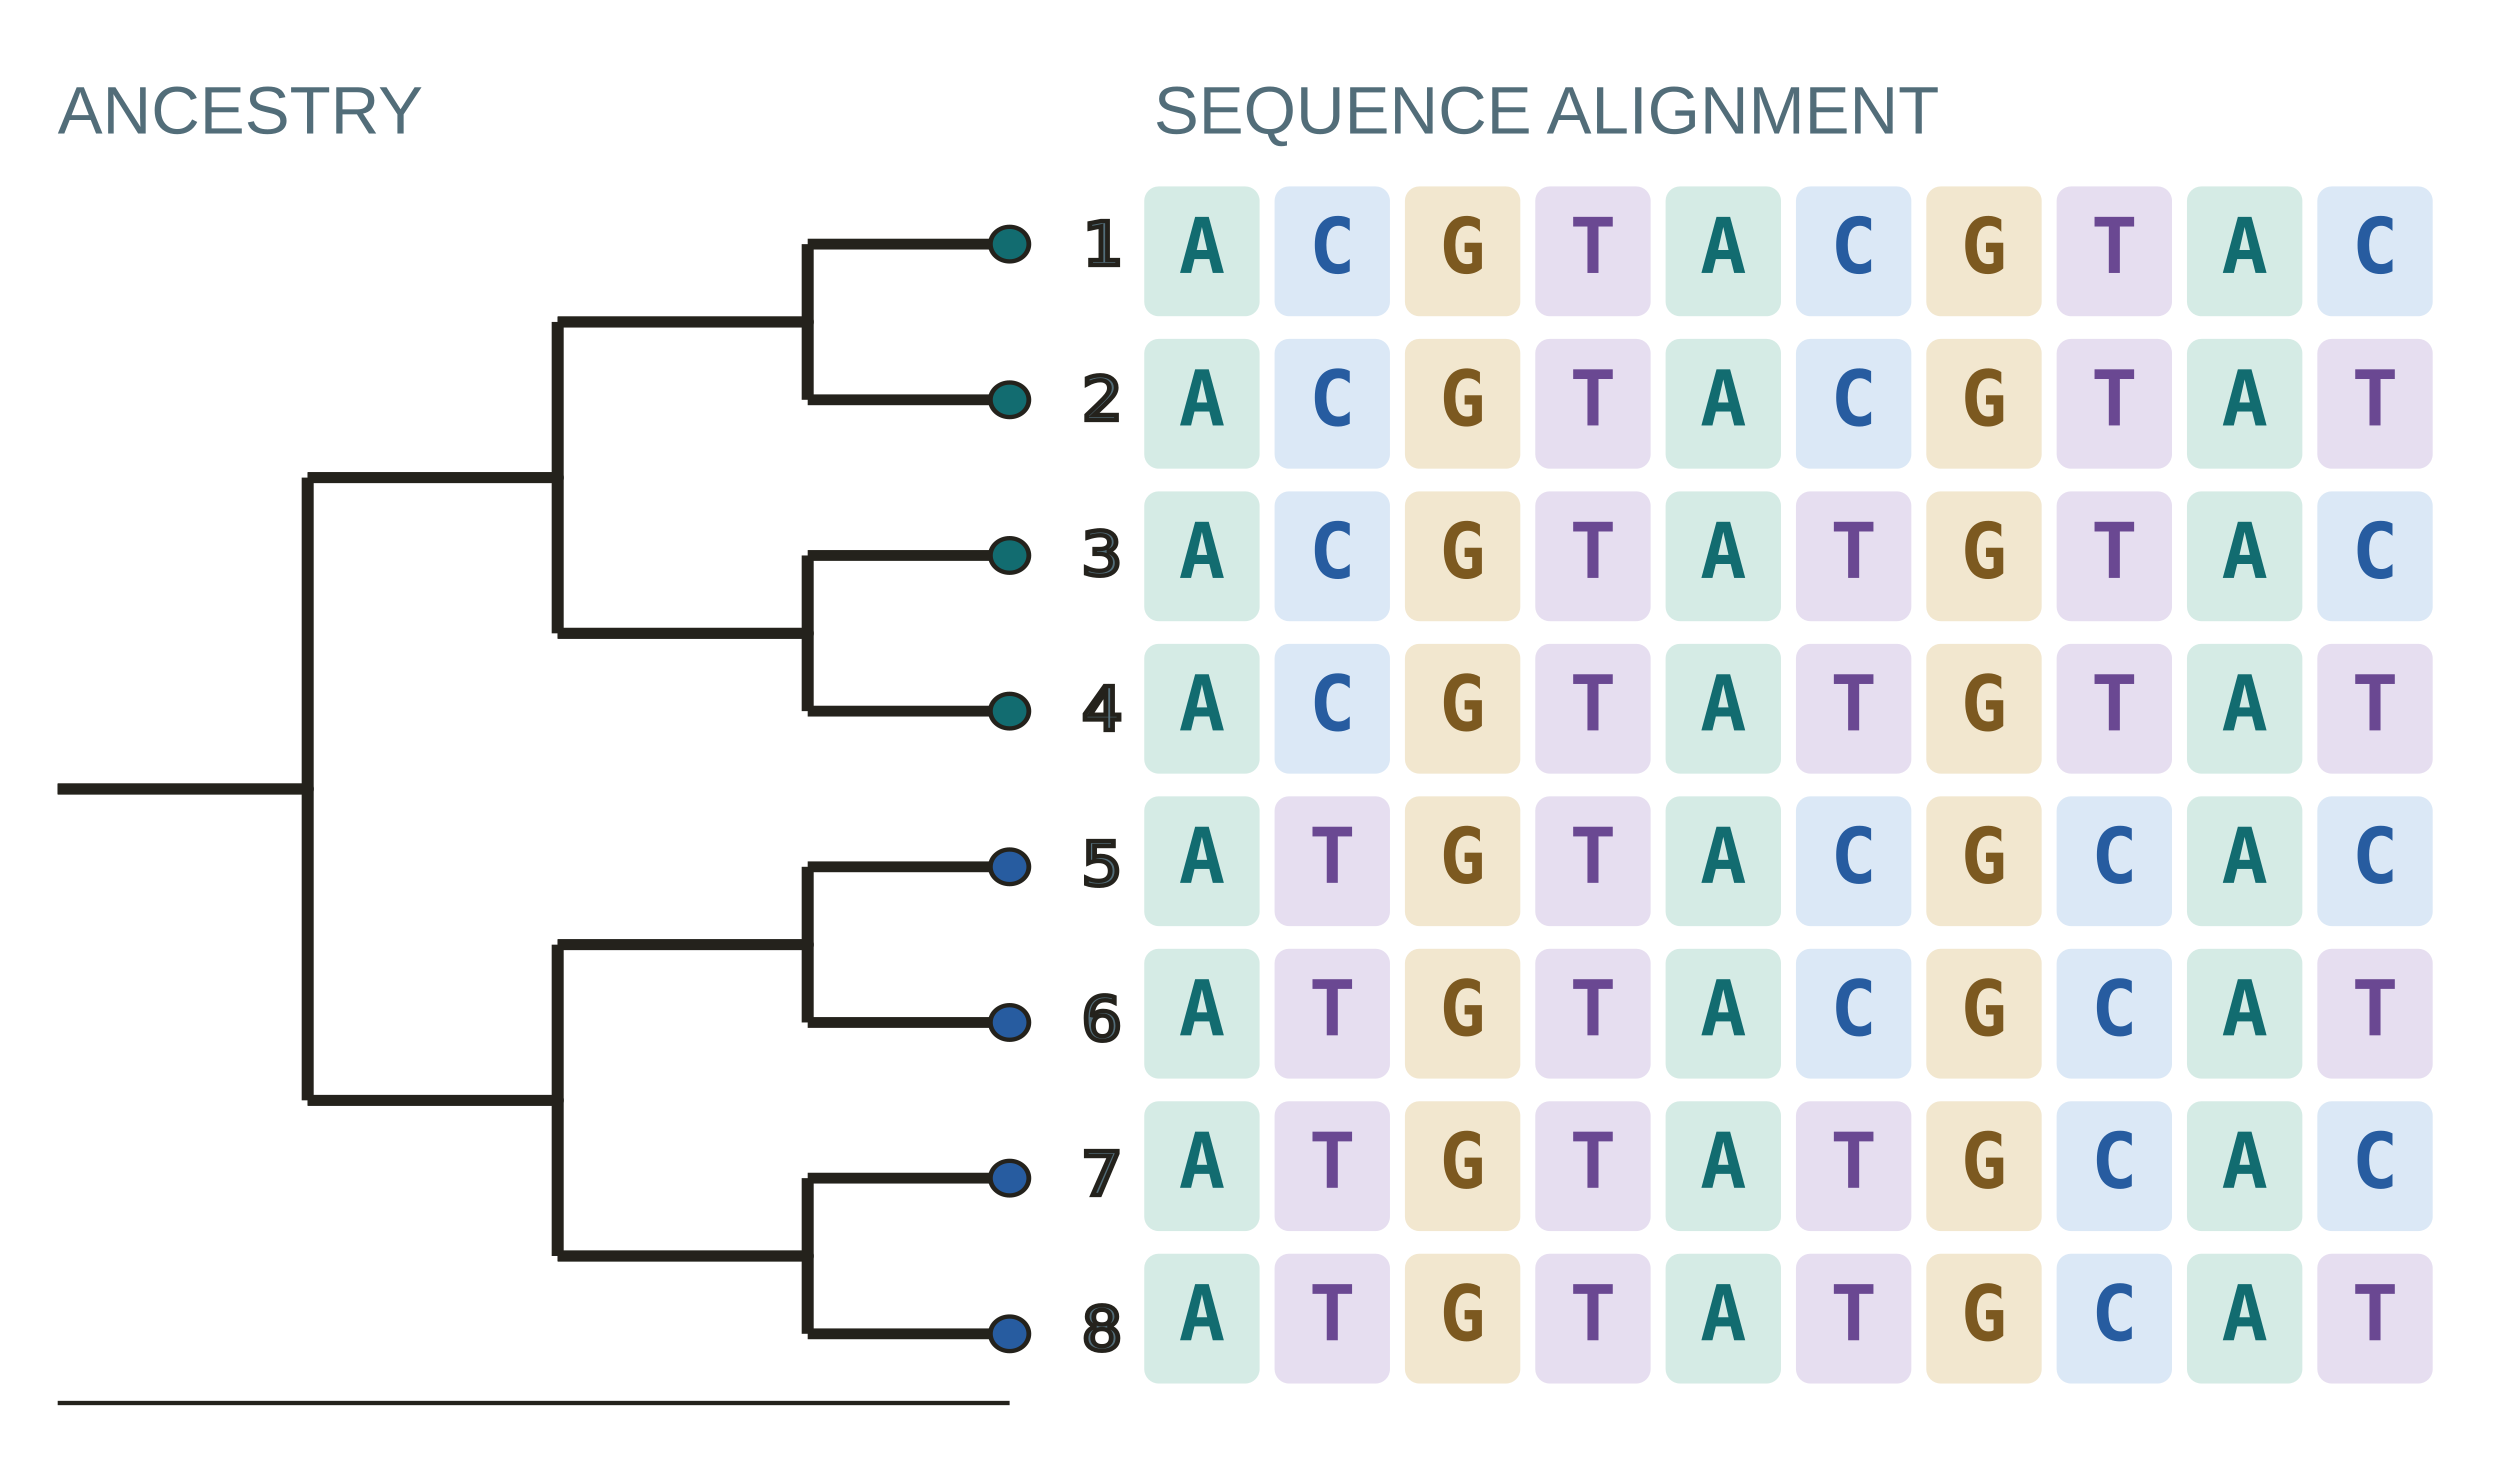
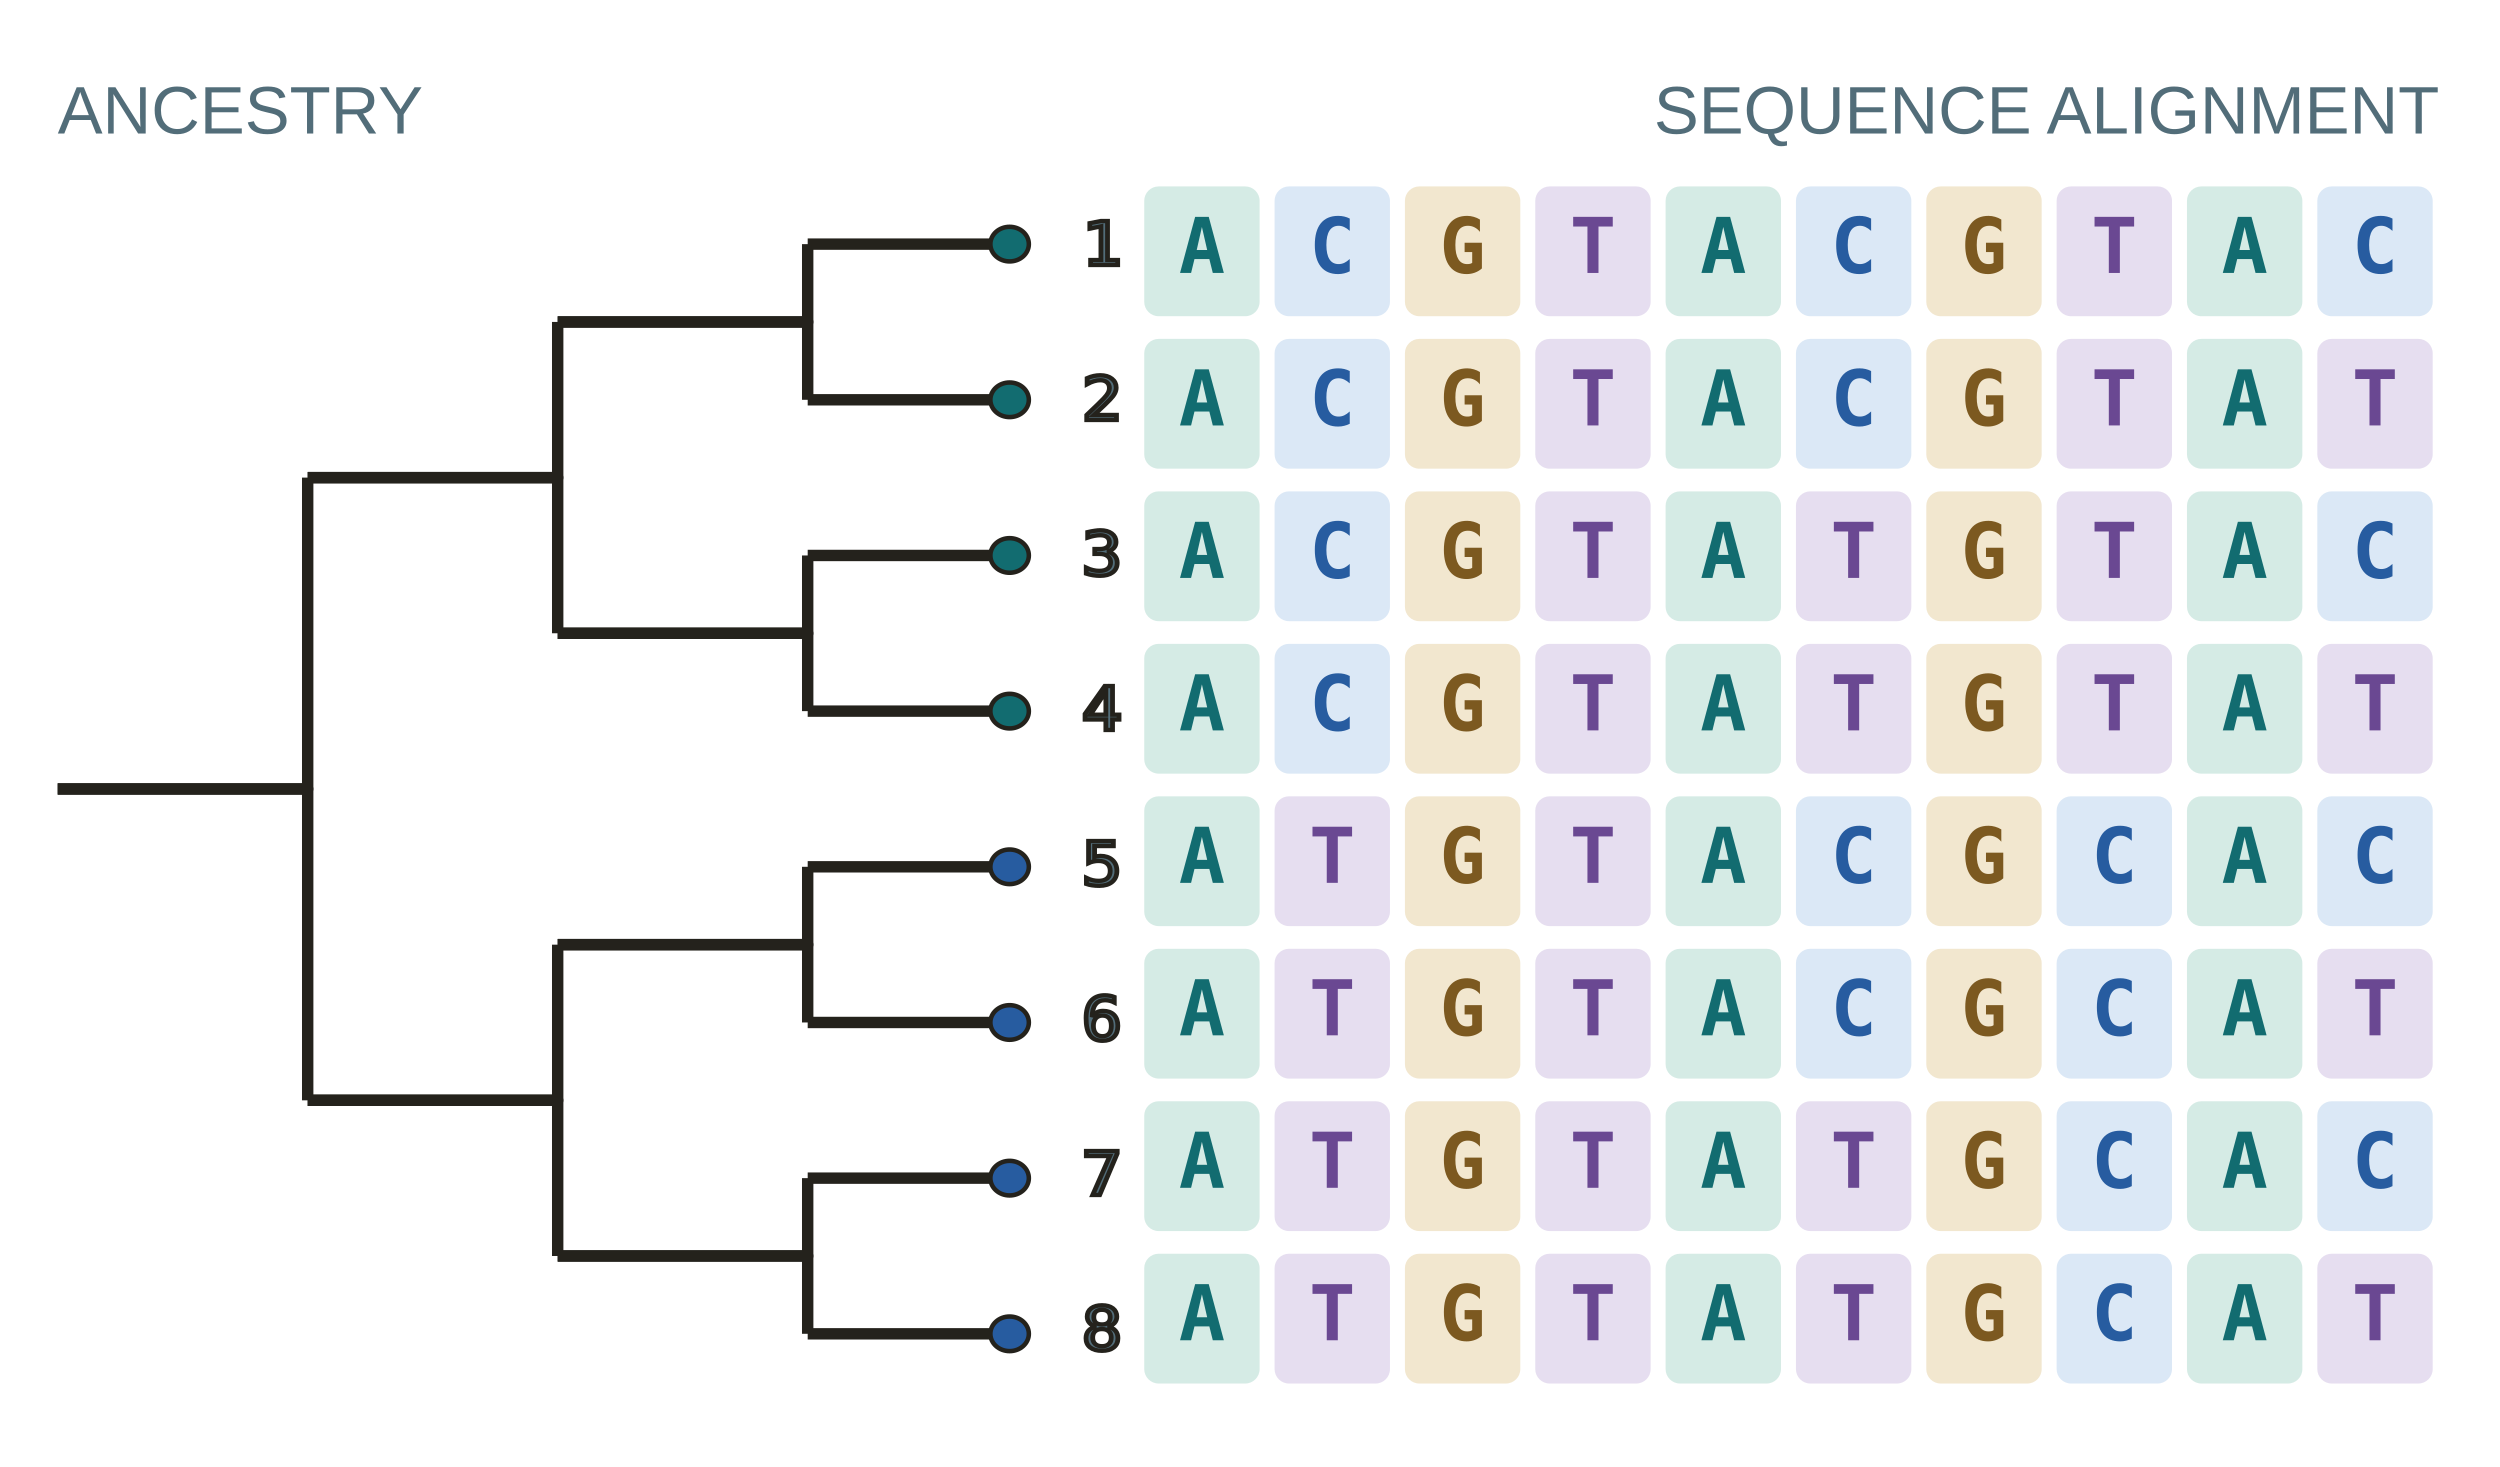
<svg xmlns="http://www.w3.org/2000/svg" viewBox="0 0 520 305" role="img" aria-labelledby="title desc" version="1.1" id="svg115" width="520" height="305">
  <defs id="defs115" />
  <g font-family="'Segoe UI', Arial, sans-serif" font-size="14px" fill="#526d79" id="g2" transform="translate(-10,2.775391)">
    <text x="22" y="25" id="text1">
      <tspan style="font-style:normal;font-variant:normal;font-weight:normal;font-stretch:normal;font-family:Arial;-inkscape-font-specification:Arial" id="tspan1">ANCESTRY</tspan>
    </text>
-     <text x="250" y="25" id="text2">
+     <text x="354" y="25" id="text2">
      <tspan style="font-style:normal;font-variant:normal;font-weight:normal;font-stretch:normal;font-family:Arial;-inkscape-font-specification:Arial" id="tspan2">SEQUENCE ALIGNMENT</tspan>
    </text>
  </g>
  <text x="212.927" y="58.238" font-family="monospace" font-size="13.249px" fill="#526d79" id="text23" transform="scale(1.056699,0.9463436)" style="stroke-width:0.946;stroke:#24221c">1</text>
  <text x="212.927" y="92.307" font-family="monospace" font-size="13.249px" fill="#526d79" id="text34" transform="scale(1.056699,0.9463436)" style="stroke-width:0.946;stroke:#24221c">2</text>
  <text x="212.927" y="126.375" font-family="monospace" font-size="13.249px" fill="#526d79" id="text45" transform="scale(1.056699,0.9463436)" style="stroke-width:0.946;stroke:#24221c">3</text>
  <text x="212.927" y="160.443" font-family="monospace" font-size="13.249px" fill="#526d79" id="text56" transform="scale(1.056699,0.9463436)" style="stroke-width:0.946;stroke:#24221c">4</text>
  <text x="212.927" y="194.512" font-family="monospace" font-size="13.249px" fill="#526d79" id="text67" transform="scale(1.056699,0.9463436)" style="stroke-width:0.946;stroke:#24221c">5</text>
  <text x="212.927" y="228.58" font-family="monospace" font-size="13.249px" fill="#526d79" id="text78" transform="scale(1.056699,0.9463436)" style="stroke-width:0.946;stroke:#24221c">6</text>
  <text x="212.927" y="262.649" font-family="monospace" font-size="13.249px" fill="#526d79" id="text89" transform="scale(1.056699,0.9463436)" style="stroke-width:0.946;stroke:#24221c">7</text>
  <text x="212.927" y="296.717" font-family="monospace" font-size="13.249px" fill="#526d79" id="text100" transform="scale(1.056699,0.9463436)" style="stroke-width:0.946;stroke:#24221c">8</text>
  <g id="g141" transform="translate(-36,-33.22461)">
    <rect x="274" y="72" width="24" height="27" rx="3" fill="#d5ebe5" id="rect23" />
    <text x="286" y="90" text-anchor="middle" font-family="monospace" font-size="16px" font-weight="600" fill="#126c70" id="text24">A</text>
    <rect x="274" y="103.714" width="24" height="27" rx="3" fill="#d5ebe5" id="rect34" />
    <text x="286" y="121.714" text-anchor="middle" font-family="monospace" font-size="16px" font-weight="600" fill="#126c70" id="text35">A</text>
    <rect x="274" y="135.429" width="24" height="27" rx="3" fill="#d5ebe5" id="rect45" />
    <text x="286" y="153.429" text-anchor="middle" font-family="monospace" font-size="16px" font-weight="600" fill="#126c70" id="text46">A</text>
    <rect x="274" y="167.143" width="24" height="27" rx="3" fill="#d5ebe5" id="rect56" />
    <text x="286" y="185.143" text-anchor="middle" font-family="monospace" font-size="16px" font-weight="600" fill="#126c70" id="text57">A</text>
    <rect x="274" y="198.857" width="24" height="27" rx="3" fill="#d5ebe5" id="rect67" />
    <text x="286" y="216.857" text-anchor="middle" font-family="monospace" font-size="16px" font-weight="600" fill="#126c70" id="text68">A</text>
    <rect x="274" y="230.571" width="24" height="27" rx="3" fill="#d5ebe5" id="rect78" />
    <text x="286" y="248.571" text-anchor="middle" font-family="monospace" font-size="16px" font-weight="600" fill="#126c70" id="text79">A</text>
    <rect x="274" y="262.286" width="24" height="27" rx="3" fill="#d5ebe5" id="rect89" />
    <text x="286" y="280.286" text-anchor="middle" font-family="monospace" font-size="16px" font-weight="600" fill="#126c70" id="text90">A</text>
    <rect x="274" y="294" width="24" height="27" rx="3" fill="#d5ebe5" id="rect100" />
    <text x="286" y="312" text-anchor="middle" font-family="monospace" font-size="16px" font-weight="600" fill="#126c70" id="text101">A</text>
  </g>
  <g id="g140" transform="translate(-36.88889,-33.22461)">
    <rect x="302" y="72" width="24" height="27" rx="3" fill="#dbe8f6" id="rect24" />
    <text x="314" y="90" text-anchor="middle" font-family="monospace" font-size="16px" font-weight="600" fill="#275ca0" id="text25">C</text>
    <rect x="302" y="103.714" width="24" height="27" rx="3" fill="#dbe8f6" id="rect35" />
    <text x="314" y="121.714" text-anchor="middle" font-family="monospace" font-size="16px" font-weight="600" fill="#275ca0" id="text36">C</text>
    <rect x="302" y="135.429" width="24" height="27" rx="3" fill="#dbe8f6" id="rect46" />
    <text x="314" y="153.429" text-anchor="middle" font-family="monospace" font-size="16px" font-weight="600" fill="#275ca0" id="text47">C</text>
    <rect x="302" y="167.143" width="24" height="27" rx="3" fill="#dbe8f6" id="rect57" />
    <text x="314" y="185.143" text-anchor="middle" font-family="monospace" font-size="16px" font-weight="600" fill="#275ca0" id="text58">C</text>
    <rect x="302" y="198.857" width="24" height="27" rx="3" fill="#e6def0" id="rect68" />
    <text x="314" y="216.857" text-anchor="middle" font-family="monospace" font-size="16px" font-weight="600" fill="#6a4892" id="text69">T</text>
    <rect x="302" y="230.571" width="24" height="27" rx="3" fill="#e6def0" id="rect79" />
    <text x="314" y="248.571" text-anchor="middle" font-family="monospace" font-size="16px" font-weight="600" fill="#6a4892" id="text80">T</text>
    <rect x="302" y="262.286" width="24" height="27" rx="3" fill="#e6def0" id="rect90" />
    <text x="314" y="280.286" text-anchor="middle" font-family="monospace" font-size="16px" font-weight="600" fill="#6a4892" id="text91">T</text>
    <rect x="302" y="294" width="24" height="27" rx="3" fill="#e6def0" id="rect101" />
    <text x="314" y="312" text-anchor="middle" font-family="monospace" font-size="16px" font-weight="600" fill="#6a4892" id="text102">T</text>
  </g>
  <g id="g139" transform="translate(-37.77778,-33.22461)">
    <rect x="330" y="72" width="24" height="27" rx="3" fill="#f2e7cf" id="rect25" />
    <text x="342" y="90" text-anchor="middle" font-family="monospace" font-size="16px" font-weight="600" fill="#7c5920" id="text26">G</text>
    <rect x="330" y="103.714" width="24" height="27" rx="3" fill="#f2e7cf" id="rect36" />
    <text x="342" y="121.714" text-anchor="middle" font-family="monospace" font-size="16px" font-weight="600" fill="#7c5920" id="text37">G</text>
    <rect x="330" y="135.429" width="24" height="27" rx="3" fill="#f2e7cf" id="rect47" />
    <text x="342" y="153.429" text-anchor="middle" font-family="monospace" font-size="16px" font-weight="600" fill="#7c5920" id="text48">G</text>
    <rect x="330" y="167.143" width="24" height="27" rx="3" fill="#f2e7cf" id="rect58" />
    <text x="342" y="185.143" text-anchor="middle" font-family="monospace" font-size="16px" font-weight="600" fill="#7c5920" id="text59">G</text>
    <rect x="330" y="198.857" width="24" height="27" rx="3" fill="#f2e7cf" id="rect69" />
    <text x="342" y="216.857" text-anchor="middle" font-family="monospace" font-size="16px" font-weight="600" fill="#7c5920" id="text70">G</text>
    <rect x="330" y="230.571" width="24" height="27" rx="3" fill="#f2e7cf" id="rect80" />
    <text x="342" y="248.571" text-anchor="middle" font-family="monospace" font-size="16px" font-weight="600" fill="#7c5920" id="text81">G</text>
    <rect x="330" y="262.286" width="24" height="27" rx="3" fill="#f2e7cf" id="rect91" />
    <text x="342" y="280.286" text-anchor="middle" font-family="monospace" font-size="16px" font-weight="600" fill="#7c5920" id="text92">G</text>
    <rect x="330" y="294" width="24" height="27" rx="3" fill="#f2e7cf" id="rect102" />
    <text x="342" y="312" text-anchor="middle" font-family="monospace" font-size="16px" font-weight="600" fill="#7c5920" id="text103">G</text>
  </g>
  <g id="g138" transform="translate(-38.66667,-33.22461)">
    <rect x="358" y="72" width="24" height="27" rx="3" fill="#e6def0" id="rect26" />
    <text x="370" y="90" text-anchor="middle" font-family="monospace" font-size="16px" font-weight="600" fill="#6a4892" id="text27">T</text>
    <rect x="358" y="103.714" width="24" height="27" rx="3" fill="#e6def0" id="rect37" />
    <text x="370" y="121.714" text-anchor="middle" font-family="monospace" font-size="16px" font-weight="600" fill="#6a4892" id="text38">T</text>
    <rect x="358" y="135.429" width="24" height="27" rx="3" fill="#e6def0" id="rect48" />
    <text x="370" y="153.429" text-anchor="middle" font-family="monospace" font-size="16px" font-weight="600" fill="#6a4892" id="text49">T</text>
    <rect x="358" y="167.143" width="24" height="27" rx="3" fill="#e6def0" id="rect59" />
    <text x="370" y="185.143" text-anchor="middle" font-family="monospace" font-size="16px" font-weight="600" fill="#6a4892" id="text60">T</text>
    <rect x="358" y="198.857" width="24" height="27" rx="3" fill="#e6def0" id="rect70" />
    <text x="370" y="216.857" text-anchor="middle" font-family="monospace" font-size="16px" font-weight="600" fill="#6a4892" id="text71">T</text>
    <rect x="358" y="230.571" width="24" height="27" rx="3" fill="#e6def0" id="rect81" />
    <text x="370" y="248.571" text-anchor="middle" font-family="monospace" font-size="16px" font-weight="600" fill="#6a4892" id="text82">T</text>
    <rect x="358" y="262.286" width="24" height="27" rx="3" fill="#e6def0" id="rect92" />
    <text x="370" y="280.286" text-anchor="middle" font-family="monospace" font-size="16px" font-weight="600" fill="#6a4892" id="text93">T</text>
    <rect x="358" y="294" width="24" height="27" rx="3" fill="#e6def0" id="rect103" />
    <text x="370" y="312" text-anchor="middle" font-family="monospace" font-size="16px" font-weight="600" fill="#6a4892" id="text104">T</text>
  </g>
  <g id="g137" transform="translate(-39.55556,-33.22461)">
    <rect x="386" y="72" width="24" height="27" rx="3" fill="#d5ebe5" id="rect27" />
    <text x="398" y="90" text-anchor="middle" font-family="monospace" font-size="16px" font-weight="600" fill="#126c70" id="text28">A</text>
    <rect x="386" y="103.714" width="24" height="27" rx="3" fill="#d5ebe5" id="rect38" />
    <text x="398" y="121.714" text-anchor="middle" font-family="monospace" font-size="16px" font-weight="600" fill="#126c70" id="text39">A</text>
    <rect x="386" y="135.429" width="24" height="27" rx="3" fill="#d5ebe5" id="rect49" />
    <text x="398" y="153.429" text-anchor="middle" font-family="monospace" font-size="16px" font-weight="600" fill="#126c70" id="text50">A</text>
    <rect x="386" y="167.143" width="24" height="27" rx="3" fill="#d5ebe5" id="rect60" />
    <text x="398" y="185.143" text-anchor="middle" font-family="monospace" font-size="16px" font-weight="600" fill="#126c70" id="text61">A</text>
    <rect x="386" y="198.857" width="24" height="27" rx="3" fill="#d5ebe5" id="rect71" />
    <text x="398" y="216.857" text-anchor="middle" font-family="monospace" font-size="16px" font-weight="600" fill="#126c70" id="text72">A</text>
    <rect x="386" y="230.571" width="24" height="27" rx="3" fill="#d5ebe5" id="rect82" />
    <text x="398" y="248.571" text-anchor="middle" font-family="monospace" font-size="16px" font-weight="600" fill="#126c70" id="text83">A</text>
    <rect x="386" y="262.286" width="24" height="27" rx="3" fill="#d5ebe5" id="rect93" />
    <text x="398" y="280.286" text-anchor="middle" font-family="monospace" font-size="16px" font-weight="600" fill="#126c70" id="text94">A</text>
    <rect x="386" y="294" width="24" height="27" rx="3" fill="#d5ebe5" id="rect104" />
    <text x="398" y="312" text-anchor="middle" font-family="monospace" font-size="16px" font-weight="600" fill="#126c70" id="text105">A</text>
  </g>
  <g id="g136" transform="translate(-40.44444,-33.22461)">
    <rect x="414" y="72" width="24" height="27" rx="3" fill="#dbe8f6" id="rect28" />
    <text x="426" y="90" text-anchor="middle" font-family="monospace" font-size="16px" font-weight="600" fill="#275ca0" id="text29">C</text>
    <rect x="414" y="103.714" width="24" height="27" rx="3" fill="#dbe8f6" id="rect39" />
    <text x="426" y="121.714" text-anchor="middle" font-family="monospace" font-size="16px" font-weight="600" fill="#275ca0" id="text40">C</text>
    <rect x="414" y="135.429" width="24" height="27" rx="3" fill="#e6def0" id="rect50" />
    <text x="426" y="153.429" text-anchor="middle" font-family="monospace" font-size="16px" font-weight="600" fill="#6a4892" id="text51">T</text>
    <rect x="414" y="167.143" width="24" height="27" rx="3" fill="#e6def0" id="rect61" />
    <text x="426" y="185.143" text-anchor="middle" font-family="monospace" font-size="16px" font-weight="600" fill="#6a4892" id="text62">T</text>
    <rect x="414" y="198.857" width="24" height="27" rx="3" fill="#dbe8f6" id="rect72" />
    <text x="426" y="216.857" text-anchor="middle" font-family="monospace" font-size="16px" font-weight="600" fill="#275ca0" id="text73">C</text>
    <rect x="414" y="230.571" width="24" height="27" rx="3" fill="#dbe8f6" id="rect83" />
    <text x="426" y="248.571" text-anchor="middle" font-family="monospace" font-size="16px" font-weight="600" fill="#275ca0" id="text84">C</text>
    <rect x="414" y="262.286" width="24" height="27" rx="3" fill="#e6def0" id="rect94" />
    <text x="426" y="280.286" text-anchor="middle" font-family="monospace" font-size="16px" font-weight="600" fill="#6a4892" id="text95">T</text>
    <rect x="414" y="294" width="24" height="27" rx="3" fill="#e6def0" id="rect105" />
    <text x="426" y="312" text-anchor="middle" font-family="monospace" font-size="16px" font-weight="600" fill="#6a4892" id="text106">T</text>
  </g>
  <g id="g135" transform="translate(-41.33333,-33.22461)">
    <rect x="442" y="72" width="24" height="27" rx="3" fill="#f2e7cf" id="rect29" />
    <text x="454" y="90" text-anchor="middle" font-family="monospace" font-size="16px" font-weight="600" fill="#7c5920" id="text30">G</text>
    <rect x="442" y="103.714" width="24" height="27" rx="3" fill="#f2e7cf" id="rect40" />
    <text x="454" y="121.714" text-anchor="middle" font-family="monospace" font-size="16px" font-weight="600" fill="#7c5920" id="text41">G</text>
    <rect x="442" y="135.429" width="24" height="27" rx="3" fill="#f2e7cf" id="rect51" />
    <text x="454" y="153.429" text-anchor="middle" font-family="monospace" font-size="16px" font-weight="600" fill="#7c5920" id="text52">G</text>
    <rect x="442" y="167.143" width="24" height="27" rx="3" fill="#f2e7cf" id="rect62" />
    <text x="454" y="185.143" text-anchor="middle" font-family="monospace" font-size="16px" font-weight="600" fill="#7c5920" id="text63">G</text>
    <rect x="442" y="198.857" width="24" height="27" rx="3" fill="#f2e7cf" id="rect73" />
    <text x="454" y="216.857" text-anchor="middle" font-family="monospace" font-size="16px" font-weight="600" fill="#7c5920" id="text74">G</text>
    <rect x="442" y="230.571" width="24" height="27" rx="3" fill="#f2e7cf" id="rect84" />
    <text x="454" y="248.571" text-anchor="middle" font-family="monospace" font-size="16px" font-weight="600" fill="#7c5920" id="text85">G</text>
    <rect x="442" y="262.286" width="24" height="27" rx="3" fill="#f2e7cf" id="rect95" />
    <text x="454" y="280.286" text-anchor="middle" font-family="monospace" font-size="16px" font-weight="600" fill="#7c5920" id="text96">G</text>
    <rect x="442" y="294" width="24" height="27" rx="3" fill="#f2e7cf" id="rect106" />
    <text x="454" y="312" text-anchor="middle" font-family="monospace" font-size="16px" font-weight="600" fill="#7c5920" id="text107">G</text>
  </g>
  <g id="g134" transform="translate(-42.22222,-33.22461)">
    <rect x="470" y="72" width="24" height="27" rx="3" fill="#e6def0" id="rect30" />
    <text x="482" y="90" text-anchor="middle" font-family="monospace" font-size="16px" font-weight="600" fill="#6a4892" id="text31">T</text>
    <rect x="470" y="103.714" width="24" height="27" rx="3" fill="#e6def0" id="rect41" />
    <text x="482" y="121.714" text-anchor="middle" font-family="monospace" font-size="16px" font-weight="600" fill="#6a4892" id="text42">T</text>
    <rect x="470" y="135.429" width="24" height="27" rx="3" fill="#e6def0" id="rect52" />
    <text x="482" y="153.429" text-anchor="middle" font-family="monospace" font-size="16px" font-weight="600" fill="#6a4892" id="text53">T</text>
    <rect x="470" y="167.143" width="24" height="27" rx="3" fill="#e6def0" id="rect63" />
    <text x="482" y="185.143" text-anchor="middle" font-family="monospace" font-size="16px" font-weight="600" fill="#6a4892" id="text64">T</text>
    <rect x="470" y="198.857" width="24" height="27" rx="3" fill="#dbe8f6" id="rect74" />
    <text x="482" y="216.857" text-anchor="middle" font-family="monospace" font-size="16px" font-weight="600" fill="#275ca0" id="text75">C</text>
    <rect x="470" y="230.571" width="24" height="27" rx="3" fill="#dbe8f6" id="rect85" />
    <text x="482" y="248.571" text-anchor="middle" font-family="monospace" font-size="16px" font-weight="600" fill="#275ca0" id="text86">C</text>
    <rect x="470" y="262.286" width="24" height="27" rx="3" fill="#dbe8f6" id="rect96" />
    <text x="482" y="280.286" text-anchor="middle" font-family="monospace" font-size="16px" font-weight="600" fill="#275ca0" id="text97">C</text>
    <rect x="470" y="294" width="24" height="27" rx="3" fill="#dbe8f6" id="rect107" />
    <text x="482" y="312" text-anchor="middle" font-family="monospace" font-size="16px" font-weight="600" fill="#275ca0" id="text108">C</text>
  </g>
  <g id="g133" transform="translate(-43.11111,-33.22461)">
    <rect x="498" y="72" width="24" height="27" rx="3" fill="#d5ebe5" id="rect31" />
    <text x="510" y="90" text-anchor="middle" font-family="monospace" font-size="16px" font-weight="600" fill="#126c70" id="text32">A</text>
    <rect x="498" y="103.714" width="24" height="27" rx="3" fill="#d5ebe5" id="rect42" />
    <text x="510" y="121.714" text-anchor="middle" font-family="monospace" font-size="16px" font-weight="600" fill="#126c70" id="text43">A</text>
    <rect x="498" y="135.429" width="24" height="27" rx="3" fill="#d5ebe5" id="rect53" />
    <text x="510" y="153.429" text-anchor="middle" font-family="monospace" font-size="16px" font-weight="600" fill="#126c70" id="text54">A</text>
    <rect x="498" y="167.143" width="24" height="27" rx="3" fill="#d5ebe5" id="rect64" />
    <text x="510" y="185.143" text-anchor="middle" font-family="monospace" font-size="16px" font-weight="600" fill="#126c70" id="text65">A</text>
    <rect x="498" y="198.857" width="24" height="27" rx="3" fill="#d5ebe5" id="rect75" />
    <text x="510" y="216.857" text-anchor="middle" font-family="monospace" font-size="16px" font-weight="600" fill="#126c70" id="text76">A</text>
    <rect x="498" y="230.571" width="24" height="27" rx="3" fill="#d5ebe5" id="rect86" />
    <text x="510" y="248.571" text-anchor="middle" font-family="monospace" font-size="16px" font-weight="600" fill="#126c70" id="text87">A</text>
    <rect x="498" y="262.286" width="24" height="27" rx="3" fill="#d5ebe5" id="rect97" />
    <text x="510" y="280.286" text-anchor="middle" font-family="monospace" font-size="16px" font-weight="600" fill="#126c70" id="text98">A</text>
    <rect x="498" y="294" width="24" height="27" rx="3" fill="#d5ebe5" id="rect108" />
    <text x="510" y="312" text-anchor="middle" font-family="monospace" font-size="16px" font-weight="600" fill="#126c70" id="text109">A</text>
  </g>
  <g id="g132" transform="translate(-44,-33.22461)">
    <rect x="526" y="72" width="24" height="27" rx="3" fill="#dbe8f6" id="rect32" />
    <text x="538" y="90" text-anchor="middle" font-family="monospace" font-size="16px" font-weight="600" fill="#275ca0" id="text33">C</text>
    <rect x="526" y="103.714" width="24" height="27" rx="3" fill="#e6def0" id="rect43" />
    <text x="538" y="121.714" text-anchor="middle" font-family="monospace" font-size="16px" font-weight="600" fill="#6a4892" id="text44">T</text>
    <rect x="526" y="135.429" width="24" height="27" rx="3" fill="#dbe8f6" id="rect54" />
    <text x="538" y="153.429" text-anchor="middle" font-family="monospace" font-size="16px" font-weight="600" fill="#275ca0" id="text55">C</text>
    <rect x="526" y="167.143" width="24" height="27" rx="3" fill="#e6def0" id="rect65" />
    <text x="538" y="185.143" text-anchor="middle" font-family="monospace" font-size="16px" font-weight="600" fill="#6a4892" id="text66">T</text>
    <rect x="526" y="198.857" width="24" height="27" rx="3" fill="#dbe8f6" id="rect76" />
    <text x="538" y="216.857" text-anchor="middle" font-family="monospace" font-size="16px" font-weight="600" fill="#275ca0" id="text77">C</text>
    <rect x="526" y="230.571" width="24" height="27" rx="3" fill="#e6def0" id="rect87" />
    <text x="538" y="248.571" text-anchor="middle" font-family="monospace" font-size="16px" font-weight="600" fill="#6a4892" id="text88">T</text>
    <rect x="526" y="262.286" width="24" height="27" rx="3" fill="#dbe8f6" id="rect98" />
    <text x="538" y="280.286" text-anchor="middle" font-family="monospace" font-size="16px" font-weight="600" fill="#275ca0" id="text99">C</text>
    <rect x="526" y="294" width="24" height="27" rx="3" fill="#e6def0" id="rect109" />
    <text x="538" y="312" text-anchor="middle" font-family="monospace" font-size="16px" font-weight="600" fill="#6a4892" id="text110">T</text>
  </g>
-   <g id="g115" transform="matrix(1,0,0,0.8994354,-16,-7.686324)" style="stroke:#24221c">
-     <path d="M 28,191 H 80 V 119" fill="none" stroke="#126c70" stroke-width="2.5" stroke-linejoin="round" id="path2" style="stroke:#24221c" />
-     <path d="m 80,119 h 52 V 83" fill="none" stroke="#126c70" stroke-width="2.5" stroke-linejoin="round" id="path3" style="stroke:#24221c" />
-     <path d="m 132,83 h 52 V 65" fill="none" stroke="#126c70" stroke-width="2.5" stroke-linejoin="round" id="path4" style="stroke:#24221c" />
-     <path d="m 184,65 h 42" stroke="#126c70" stroke-width="2.5" id="path5" style="stroke:#24221c" />
-     <circle cx="226" cy="65" r="4" fill="#126c70" id="circle5" style="stroke:#24221c" />
-     <path d="m 132,83 h 52 v 18" fill="none" stroke="#126c70" stroke-width="2.5" stroke-linejoin="round" id="path6" style="stroke:#24221c" />
-     <path d="m 184,101 h 42" stroke="#126c70" stroke-width="2.5" id="path7" style="stroke:#24221c" />
-     <circle cx="226" cy="101" r="4" fill="#126c70" id="circle7" style="stroke:#24221c" />
-     <path d="m 80,119 h 52 v 36" fill="none" stroke="#126c70" stroke-width="2.5" stroke-linejoin="round" id="path8" style="stroke:#24221c" />
-     <path d="m 132,155 h 52 v -18" fill="none" stroke="#126c70" stroke-width="2.5" stroke-linejoin="round" id="path9" style="stroke:#24221c" />
-     <path d="m 184,137 h 42" stroke="#126c70" stroke-width="2.5" id="path10" style="stroke:#24221c" />
-     <circle cx="226" cy="137" r="4" fill="#126c70" id="circle10" style="stroke:#24221c" />
-     <path d="m 132,155 h 52 v 18" fill="none" stroke="#126c70" stroke-width="2.5" stroke-linejoin="round" id="path11" style="stroke:#24221c" />
-     <path d="m 184,173 h 42" stroke="#126c70" stroke-width="2.5" id="path12" style="stroke:#24221c" />
-     <circle cx="226" cy="173" r="4" fill="#126c70" id="circle12" style="stroke:#24221c" />
-     <path d="m 28,191 h 52 v 72" fill="none" stroke="#275ca0" stroke-width="2.5" stroke-linejoin="round" id="path13" style="stroke:#24221c" />
-     <path d="m 80,263 h 52 v -36" fill="none" stroke="#275ca0" stroke-width="2.5" stroke-linejoin="round" id="path14" style="stroke:#24221c" />
-     <path d="m 132,227 h 52 v -18" fill="none" stroke="#275ca0" stroke-width="2.5" stroke-linejoin="round" id="path15" style="stroke:#24221c" />
-     <path d="m 184,209 h 42" stroke="#275ca0" stroke-width="2.5" id="path16" style="stroke:#24221c" />
-     <circle cx="226" cy="209" r="4" fill="#275ca0" id="circle16" style="stroke:#24221c" />
-     <path d="m 132,227 h 52 v 18" fill="none" stroke="#275ca0" stroke-width="2.5" stroke-linejoin="round" id="path17" style="stroke:#24221c" />
-     <path d="m 184,245 h 42" stroke="#275ca0" stroke-width="2.5" id="path18" style="stroke:#24221c" />
-     <circle cx="226" cy="245" r="4" fill="#275ca0" id="circle18" style="stroke:#24221c" />
-     <path d="m 80,263 h 52 v 36" fill="none" stroke="#275ca0" stroke-width="2.5" stroke-linejoin="round" id="path19" style="stroke:#24221c" />
-     <path d="m 132,299 h 52 v -18" fill="none" stroke="#275ca0" stroke-width="2.5" stroke-linejoin="round" id="path20" style="stroke:#24221c" />
-     <path d="m 184,281 h 42" stroke="#275ca0" stroke-width="2.5" id="path21" style="stroke:#24221c" />
-     <circle cx="226" cy="281" r="4" fill="#275ca0" id="circle21" style="stroke:#24221c" />
-     <path d="m 132,299 h 52 v 18" fill="none" stroke="#275ca0" stroke-width="2.5" stroke-linejoin="round" id="path22" style="stroke:#24221c" />
-     <path d="m 184,317 h 42" stroke="#275ca0" stroke-width="2.5" id="path23" style="stroke:#24221c" />
-     <circle cx="226" cy="317" r="4" fill="#275ca0" id="circle23" style="stroke:#24221c" />
-     <path d="M 28,333 H 226" stroke="#a9bdc7" id="path110" style="stroke:#24221c" />
-   </g>
+   <path d="M 12,164.106 H 64 V 99.346" fill="none" stroke="#126c70" stroke-width="2.371" stroke-linejoin="round" id="path2" style="stroke:#24221c" />
+   <path d="m 64,99.346 h 52 V 66.967" fill="none" stroke="#126c70" stroke-width="2.371" stroke-linejoin="round" id="path3" style="stroke:#24221c" />
+   <path d="m 116,66.967 h 52 V 50.777" fill="none" stroke="#126c70" stroke-width="2.371" stroke-linejoin="round" id="path4" style="stroke:#24221c" />
+   <path d="m 168,50.777 h 42" stroke="#126c70" stroke-width="2.371" id="path5" style="stroke:#24221c" />
+   <ellipse cx="210" cy="50.777" fill="#126c70" id="circle5" style="stroke:#24221c;stroke-width:0.948" rx="4" ry="3.598" />
+   <path d="m 116,66.967 h 52 v 16.19" fill="none" stroke="#126c70" stroke-width="2.371" stroke-linejoin="round" id="path6" style="stroke:#24221c" />
+   <path d="m 168,83.157 h 42" stroke="#126c70" stroke-width="2.371" id="path7" style="stroke:#24221c" />
+   <ellipse cx="210" cy="83.157" fill="#126c70" id="circle7" style="stroke:#24221c;stroke-width:0.948" rx="4" ry="3.598" />
+   <path d="m 64,99.346 h 52 v 32.38" fill="none" stroke="#126c70" stroke-width="2.371" stroke-linejoin="round" id="path8" style="stroke:#24221c" />
+   <path d="m 116,131.726 h 52 v -16.19" fill="none" stroke="#126c70" stroke-width="2.371" stroke-linejoin="round" id="path9" style="stroke:#24221c" />
+   <path d="m 168,115.536 h 42" stroke="#126c70" stroke-width="2.371" id="path10" style="stroke:#24221c" />
+   <ellipse cx="210" cy="115.536" fill="#126c70" id="circle10" style="stroke:#24221c;stroke-width:0.948" rx="4" ry="3.598" />
+   <path d="m 116,131.726 h 52 v 16.19" fill="none" stroke="#126c70" stroke-width="2.371" stroke-linejoin="round" id="path11" style="stroke:#24221c" />
+   <path d="m 168,147.916 h 42" stroke="#126c70" stroke-width="2.371" id="path12" style="stroke:#24221c" />
+   <ellipse cx="210" cy="147.916" fill="#126c70" id="circle12" style="stroke:#24221c;stroke-width:0.948" rx="4" ry="3.598" />
+   <path d="m 12,164.106 h 52 v 64.759" fill="none" stroke="#275ca0" stroke-width="2.371" stroke-linejoin="round" id="path13" style="stroke:#24221c" />
+   <path d="m 64,228.865 h 52 v -32.38" fill="none" stroke="#275ca0" stroke-width="2.371" stroke-linejoin="round" id="path14" style="stroke:#24221c" />
+   <path d="m 116,196.486 h 52 v -16.19" fill="none" stroke="#275ca0" stroke-width="2.371" stroke-linejoin="round" id="path15" style="stroke:#24221c" />
+   <path d="m 168,180.296 h 42" stroke="#275ca0" stroke-width="2.371" id="path16" style="stroke:#24221c" />
+   <ellipse cx="210" cy="180.296" fill="#275ca0" id="circle16" style="stroke:#24221c;stroke-width:0.948" rx="4" ry="3.598" />
+   <path d="m 116,196.486 h 52 v 16.19" fill="none" stroke="#275ca0" stroke-width="2.371" stroke-linejoin="round" id="path17" style="stroke:#24221c" />
+   <path d="m 168,212.675 h 42" stroke="#275ca0" stroke-width="2.371" id="path18" style="stroke:#24221c" />
+   <ellipse cx="210" cy="212.675" fill="#275ca0" id="circle18" style="stroke:#24221c;stroke-width:0.948" rx="4" ry="3.598" />
+   <path d="m 64,228.865 h 52 v 32.38" fill="none" stroke="#275ca0" stroke-width="2.371" stroke-linejoin="round" id="path19" style="stroke:#24221c" />
+   <path d="m 116,261.245 h 52 v -16.19" fill="none" stroke="#275ca0" stroke-width="2.371" stroke-linejoin="round" id="path20" style="stroke:#24221c" />
+   <path d="m 168,245.055 h 42" stroke="#275ca0" stroke-width="2.371" id="path21" style="stroke:#24221c" />
+   <ellipse cx="210" cy="245.055" fill="#275ca0" id="circle21" style="stroke:#24221c;stroke-width:0.948" rx="4" ry="3.598" />
+   <path d="m 116,261.245 h 52 v 16.19" fill="none" stroke="#275ca0" stroke-width="2.371" stroke-linejoin="round" id="path22" style="stroke:#24221c" />
+   <path d="m 168,277.435 h 42" stroke="#275ca0" stroke-width="2.371" id="path23" style="stroke:#24221c" />
+   <ellipse cx="210" cy="277.435" fill="#275ca0" id="circle23" style="stroke:#24221c;stroke-width:0.948" rx="4" ry="3.598" />
</svg>
